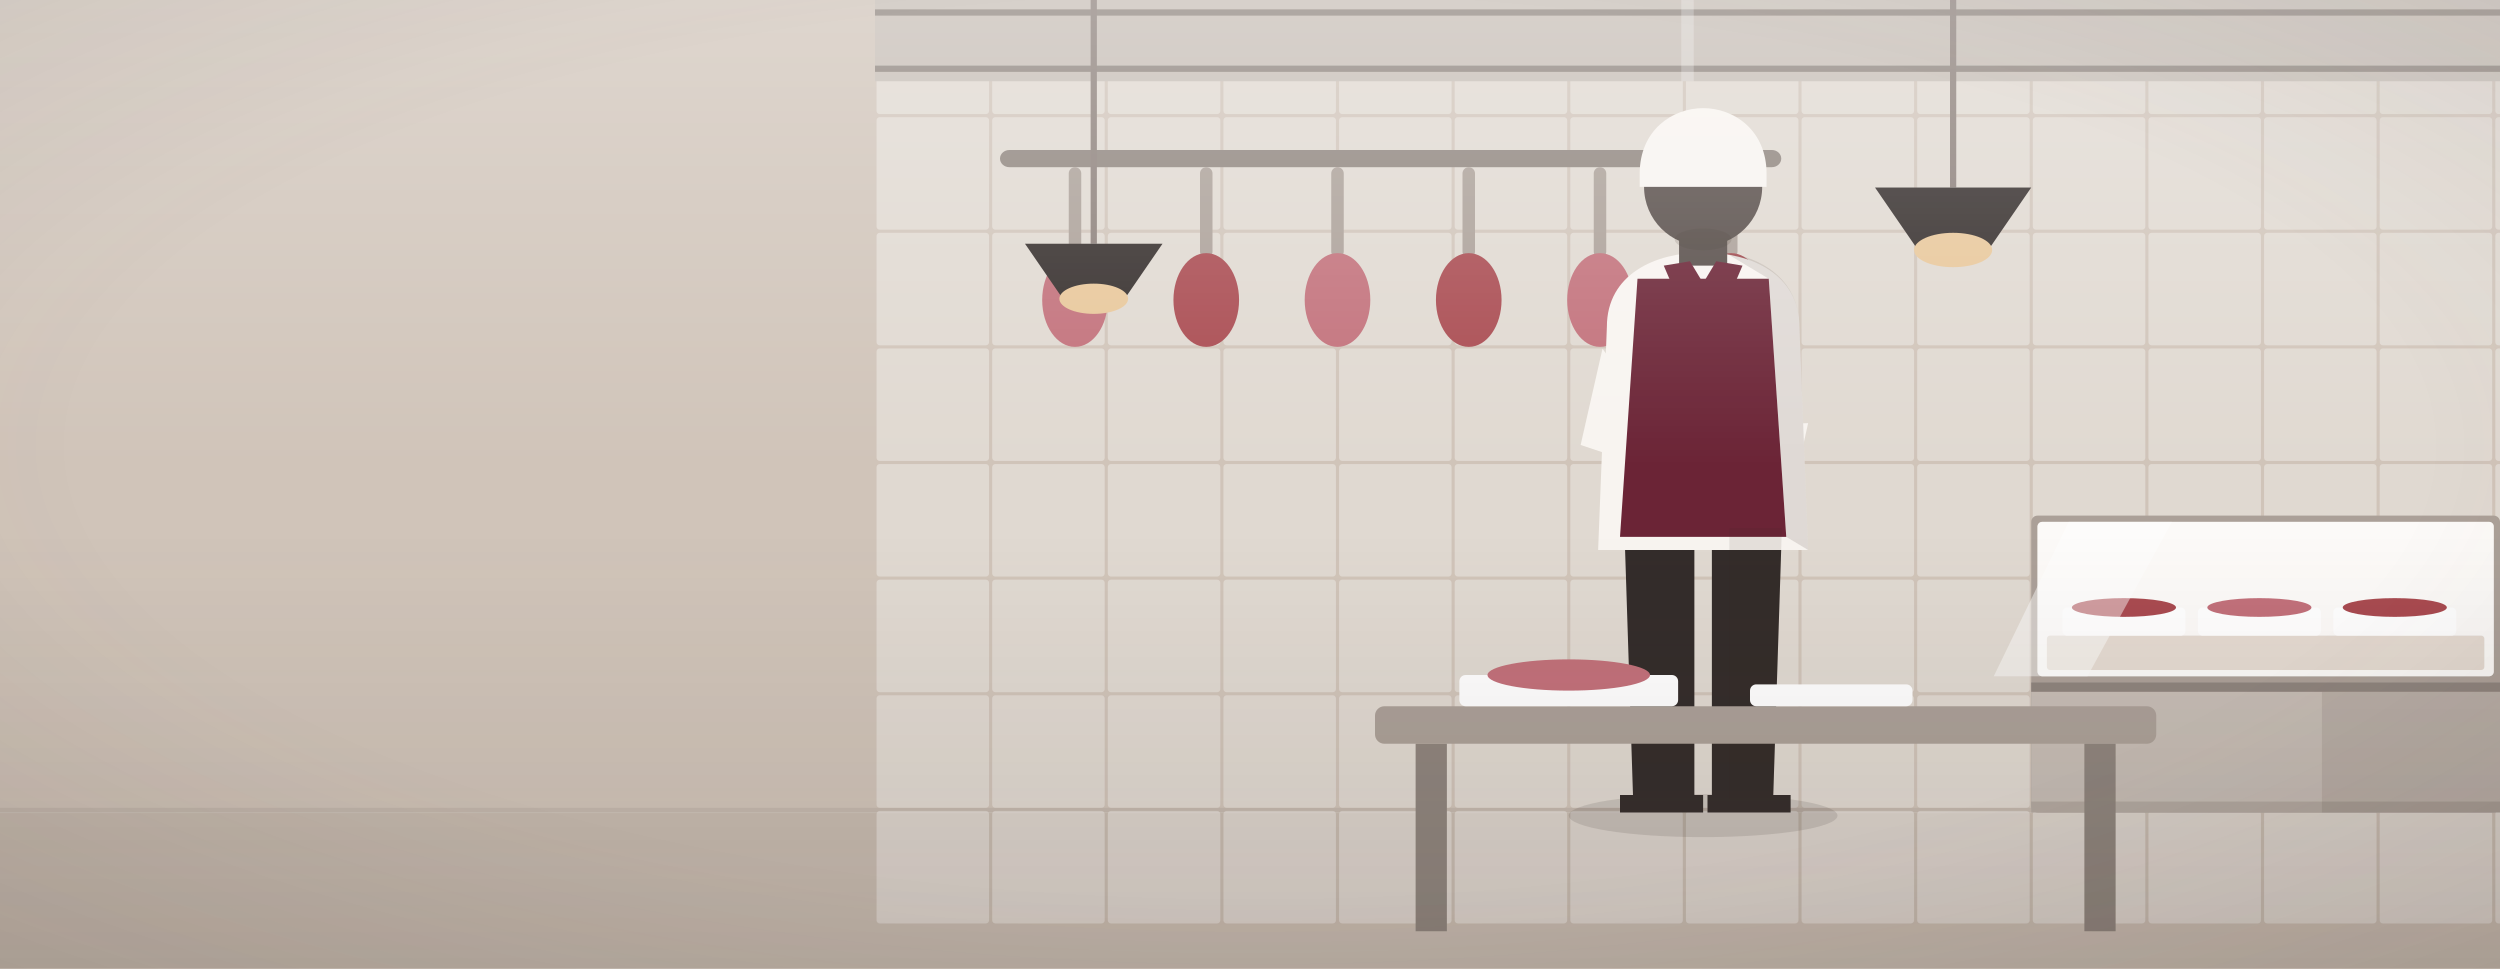
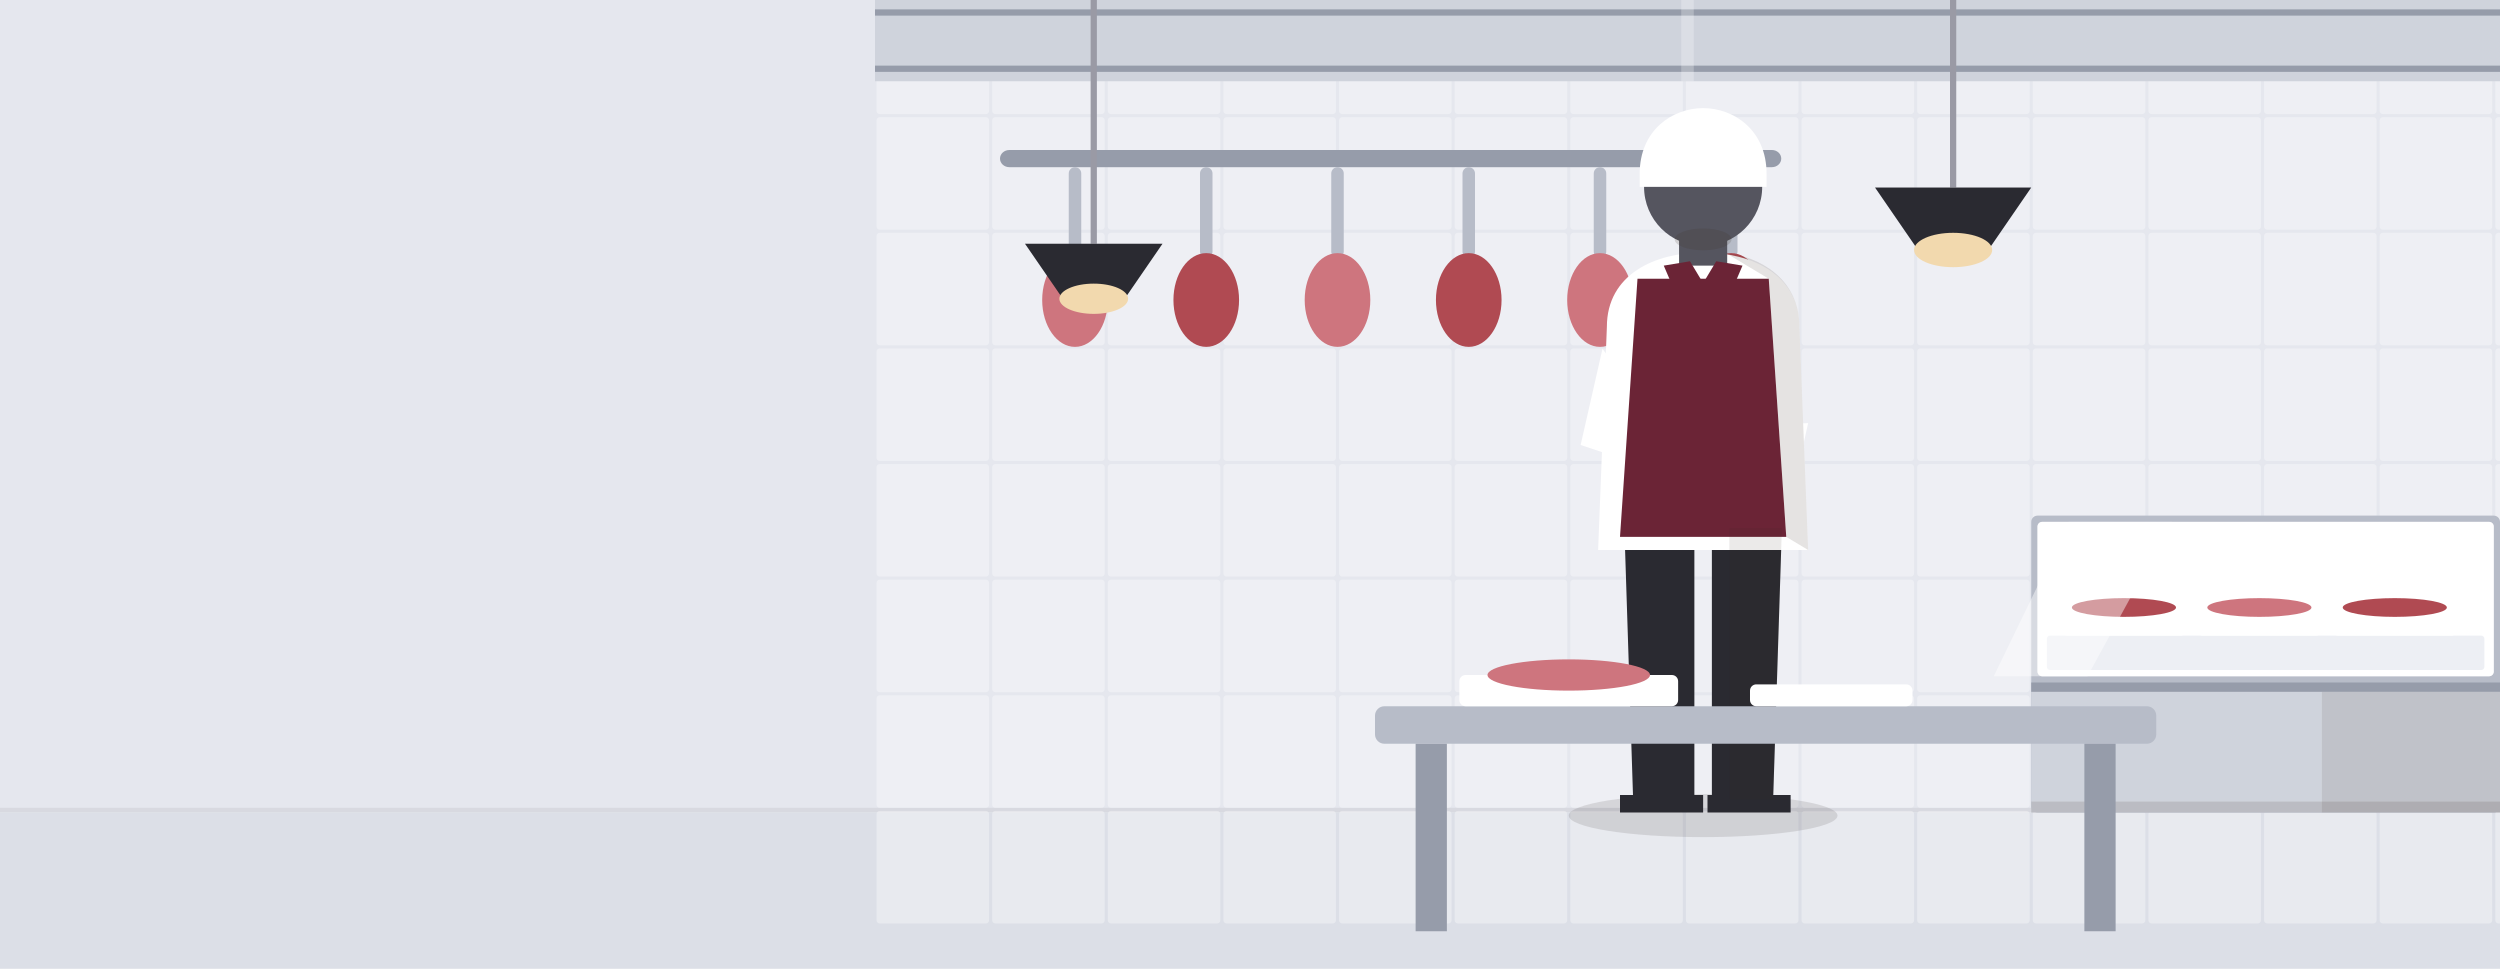
<svg xmlns="http://www.w3.org/2000/svg" viewBox="0 0 1600 620" width="1600" height="620" role="img">
-   <defs>
-     <linearGradient id="gTop" x1="0" y1="0" x2="0" y2="1">
-       <stop offset="0" stop-color="#FFFFFF" stop-opacity=".30" />
-       <stop offset=".48" stop-color="#FFFFFF" stop-opacity="0" />
-     </linearGradient>
-     <linearGradient id="gBot" x1="0" y1="0" x2="0" y2="1">
-       <stop offset=".55" stop-color="#3A2C24" stop-opacity="0" />
-       <stop offset="1" stop-color="#3A2C24" stop-opacity=".13" />
-     </linearGradient>
-     <radialGradient id="gVig" cx=".5" cy=".46" r=".75">
-       <stop offset=".62" stop-color="#3A2C24" stop-opacity="0" />
-       <stop offset="1" stop-color="#3A2C24" stop-opacity=".10" />
-     </radialGradient>
-   </defs>
-   <rect x="0" y="0" width="1600" height="620" fill="#EDE6DF" />
-   <rect x="0" y="0" width="1600" height="520" fill="#D0C4B9" />
-   <rect x="0" y="520" width="1600" height="100" fill="#C7BBB0" />
+   <rect x="0" y="0" width="1600" height="620" fill="#F7F8FA" />
+   <rect x="0" y="0" width="1600" height="520" fill="#E5E7EE" />
+   <rect x="0" y="520" width="1600" height="100" fill="#DCDFE7" />
  <rect x="0" y="517" width="1600" height="3" fill="rgba(0,0,0,.06)" />
  <rect x="561" y="1" width="72" height="72" fill="rgba(255,255,255,.35)" rx="2" />
  <rect x="635" y="1" width="72" height="72" fill="rgba(255,255,255,.35)" rx="2" />
  <rect x="709" y="1" width="72" height="72" fill="rgba(255,255,255,.35)" rx="2" />
  <rect x="783" y="1" width="72" height="72" fill="rgba(255,255,255,.35)" rx="2" />
  <rect x="857" y="1" width="72" height="72" fill="rgba(255,255,255,.35)" rx="2" />
  <rect x="931" y="1" width="72" height="72" fill="rgba(255,255,255,.35)" rx="2" />
  <rect x="1005" y="1" width="72" height="72" fill="rgba(255,255,255,.35)" rx="2" />
  <rect x="1079" y="1" width="72" height="72" fill="rgba(255,255,255,.35)" rx="2" />
  <rect x="1153" y="1" width="72" height="72" fill="rgba(255,255,255,.35)" rx="2" />
  <rect x="1227" y="1" width="72" height="72" fill="rgba(255,255,255,.35)" rx="2" />
  <rect x="1301" y="1" width="72" height="72" fill="rgba(255,255,255,.35)" rx="2" />
  <rect x="1375" y="1" width="72" height="72" fill="rgba(255,255,255,.35)" rx="2" />
  <rect x="1449" y="1" width="72" height="72" fill="rgba(255,255,255,.35)" rx="2" />
  <rect x="1523" y="1" width="72" height="72" fill="rgba(255,255,255,.35)" rx="2" />
  <rect x="1597" y="1" width="72" height="72" fill="rgba(255,255,255,.35)" rx="2" />
  <rect x="561" y="75" width="72" height="72" fill="rgba(255,255,255,.35)" rx="2" />
  <rect x="635" y="75" width="72" height="72" fill="rgba(255,255,255,.35)" rx="2" />
  <rect x="709" y="75" width="72" height="72" fill="rgba(255,255,255,.35)" rx="2" />
  <rect x="783" y="75" width="72" height="72" fill="rgba(255,255,255,.35)" rx="2" />
  <rect x="857" y="75" width="72" height="72" fill="rgba(255,255,255,.35)" rx="2" />
  <rect x="931" y="75" width="72" height="72" fill="rgba(255,255,255,.35)" rx="2" />
  <rect x="1005" y="75" width="72" height="72" fill="rgba(255,255,255,.35)" rx="2" />
  <rect x="1079" y="75" width="72" height="72" fill="rgba(255,255,255,.35)" rx="2" />
  <rect x="1153" y="75" width="72" height="72" fill="rgba(255,255,255,.35)" rx="2" />
  <rect x="1227" y="75" width="72" height="72" fill="rgba(255,255,255,.35)" rx="2" />
  <rect x="1301" y="75" width="72" height="72" fill="rgba(255,255,255,.35)" rx="2" />
  <rect x="1375" y="75" width="72" height="72" fill="rgba(255,255,255,.35)" rx="2" />
  <rect x="1449" y="75" width="72" height="72" fill="rgba(255,255,255,.35)" rx="2" />
  <rect x="1523" y="75" width="72" height="72" fill="rgba(255,255,255,.35)" rx="2" />
  <rect x="1597" y="75" width="72" height="72" fill="rgba(255,255,255,.35)" rx="2" />
  <rect x="561" y="149" width="72" height="72" fill="rgba(255,255,255,.35)" rx="2" />
  <rect x="635" y="149" width="72" height="72" fill="rgba(255,255,255,.35)" rx="2" />
  <rect x="709" y="149" width="72" height="72" fill="rgba(255,255,255,.35)" rx="2" />
  <rect x="783" y="149" width="72" height="72" fill="rgba(255,255,255,.35)" rx="2" />
  <rect x="857" y="149" width="72" height="72" fill="rgba(255,255,255,.35)" rx="2" />
  <rect x="931" y="149" width="72" height="72" fill="rgba(255,255,255,.35)" rx="2" />
  <rect x="1005" y="149" width="72" height="72" fill="rgba(255,255,255,.35)" rx="2" />
  <rect x="1079" y="149" width="72" height="72" fill="rgba(255,255,255,.35)" rx="2" />
  <rect x="1153" y="149" width="72" height="72" fill="rgba(255,255,255,.35)" rx="2" />
  <rect x="1227" y="149" width="72" height="72" fill="rgba(255,255,255,.35)" rx="2" />
  <rect x="1301" y="149" width="72" height="72" fill="rgba(255,255,255,.35)" rx="2" />
  <rect x="1375" y="149" width="72" height="72" fill="rgba(255,255,255,.35)" rx="2" />
  <rect x="1449" y="149" width="72" height="72" fill="rgba(255,255,255,.35)" rx="2" />
  <rect x="1523" y="149" width="72" height="72" fill="rgba(255,255,255,.35)" rx="2" />
  <rect x="1597" y="149" width="72" height="72" fill="rgba(255,255,255,.35)" rx="2" />
  <rect x="561" y="223" width="72" height="72" fill="rgba(255,255,255,.35)" rx="2" />
  <rect x="635" y="223" width="72" height="72" fill="rgba(255,255,255,.35)" rx="2" />
  <rect x="709" y="223" width="72" height="72" fill="rgba(255,255,255,.35)" rx="2" />
  <rect x="783" y="223" width="72" height="72" fill="rgba(255,255,255,.35)" rx="2" />
  <rect x="857" y="223" width="72" height="72" fill="rgba(255,255,255,.35)" rx="2" />
  <rect x="931" y="223" width="72" height="72" fill="rgba(255,255,255,.35)" rx="2" />
  <rect x="1005" y="223" width="72" height="72" fill="rgba(255,255,255,.35)" rx="2" />
  <rect x="1079" y="223" width="72" height="72" fill="rgba(255,255,255,.35)" rx="2" />
  <rect x="1153" y="223" width="72" height="72" fill="rgba(255,255,255,.35)" rx="2" />
  <rect x="1227" y="223" width="72" height="72" fill="rgba(255,255,255,.35)" rx="2" />
  <rect x="1301" y="223" width="72" height="72" fill="rgba(255,255,255,.35)" rx="2" />
  <rect x="1375" y="223" width="72" height="72" fill="rgba(255,255,255,.35)" rx="2" />
  <rect x="1449" y="223" width="72" height="72" fill="rgba(255,255,255,.35)" rx="2" />
  <rect x="1523" y="223" width="72" height="72" fill="rgba(255,255,255,.35)" rx="2" />
  <rect x="1597" y="223" width="72" height="72" fill="rgba(255,255,255,.35)" rx="2" />
  <rect x="561" y="297" width="72" height="72" fill="rgba(255,255,255,.35)" rx="2" />
  <rect x="635" y="297" width="72" height="72" fill="rgba(255,255,255,.35)" rx="2" />
  <rect x="709" y="297" width="72" height="72" fill="rgba(255,255,255,.35)" rx="2" />
  <rect x="783" y="297" width="72" height="72" fill="rgba(255,255,255,.35)" rx="2" />
  <rect x="857" y="297" width="72" height="72" fill="rgba(255,255,255,.35)" rx="2" />
  <rect x="931" y="297" width="72" height="72" fill="rgba(255,255,255,.35)" rx="2" />
  <rect x="1005" y="297" width="72" height="72" fill="rgba(255,255,255,.35)" rx="2" />
  <rect x="1079" y="297" width="72" height="72" fill="rgba(255,255,255,.35)" rx="2" />
  <rect x="1153" y="297" width="72" height="72" fill="rgba(255,255,255,.35)" rx="2" />
  <rect x="1227" y="297" width="72" height="72" fill="rgba(255,255,255,.35)" rx="2" />
  <rect x="1301" y="297" width="72" height="72" fill="rgba(255,255,255,.35)" rx="2" />
  <rect x="1375" y="297" width="72" height="72" fill="rgba(255,255,255,.35)" rx="2" />
  <rect x="1449" y="297" width="72" height="72" fill="rgba(255,255,255,.35)" rx="2" />
  <rect x="1523" y="297" width="72" height="72" fill="rgba(255,255,255,.35)" rx="2" />
  <rect x="1597" y="297" width="72" height="72" fill="rgba(255,255,255,.35)" rx="2" />
  <rect x="561" y="371" width="72" height="72" fill="rgba(255,255,255,.35)" rx="2" />
  <rect x="635" y="371" width="72" height="72" fill="rgba(255,255,255,.35)" rx="2" />
  <rect x="709" y="371" width="72" height="72" fill="rgba(255,255,255,.35)" rx="2" />
  <rect x="783" y="371" width="72" height="72" fill="rgba(255,255,255,.35)" rx="2" />
  <rect x="857" y="371" width="72" height="72" fill="rgba(255,255,255,.35)" rx="2" />
  <rect x="931" y="371" width="72" height="72" fill="rgba(255,255,255,.35)" rx="2" />
  <rect x="1005" y="371" width="72" height="72" fill="rgba(255,255,255,.35)" rx="2" />
  <rect x="1079" y="371" width="72" height="72" fill="rgba(255,255,255,.35)" rx="2" />
  <rect x="1153" y="371" width="72" height="72" fill="rgba(255,255,255,.35)" rx="2" />
  <rect x="1227" y="371" width="72" height="72" fill="rgba(255,255,255,.35)" rx="2" />
  <rect x="1301" y="371" width="72" height="72" fill="rgba(255,255,255,.35)" rx="2" />
  <rect x="1375" y="371" width="72" height="72" fill="rgba(255,255,255,.35)" rx="2" />
  <rect x="1449" y="371" width="72" height="72" fill="rgba(255,255,255,.35)" rx="2" />
  <rect x="1523" y="371" width="72" height="72" fill="rgba(255,255,255,.35)" rx="2" />
  <rect x="1597" y="371" width="72" height="72" fill="rgba(255,255,255,.35)" rx="2" />
  <rect x="561" y="445" width="72" height="72" fill="rgba(255,255,255,.35)" rx="2" />
  <rect x="635" y="445" width="72" height="72" fill="rgba(255,255,255,.35)" rx="2" />
  <rect x="709" y="445" width="72" height="72" fill="rgba(255,255,255,.35)" rx="2" />
  <rect x="783" y="445" width="72" height="72" fill="rgba(255,255,255,.35)" rx="2" />
  <rect x="857" y="445" width="72" height="72" fill="rgba(255,255,255,.35)" rx="2" />
  <rect x="931" y="445" width="72" height="72" fill="rgba(255,255,255,.35)" rx="2" />
  <rect x="1005" y="445" width="72" height="72" fill="rgba(255,255,255,.35)" rx="2" />
  <rect x="1079" y="445" width="72" height="72" fill="rgba(255,255,255,.35)" rx="2" />
  <rect x="1153" y="445" width="72" height="72" fill="rgba(255,255,255,.35)" rx="2" />
  <rect x="1227" y="445" width="72" height="72" fill="rgba(255,255,255,.35)" rx="2" />
  <rect x="1301" y="445" width="72" height="72" fill="rgba(255,255,255,.35)" rx="2" />
  <rect x="1375" y="445" width="72" height="72" fill="rgba(255,255,255,.35)" rx="2" />
  <rect x="1449" y="445" width="72" height="72" fill="rgba(255,255,255,.35)" rx="2" />
  <rect x="1523" y="445" width="72" height="72" fill="rgba(255,255,255,.35)" rx="2" />
  <rect x="1597" y="445" width="72" height="72" fill="rgba(255,255,255,.35)" rx="2" />
  <rect x="561" y="519" width="72" height="72" fill="rgba(255,255,255,.35)" rx="2" />
  <rect x="635" y="519" width="72" height="72" fill="rgba(255,255,255,.35)" rx="2" />
  <rect x="709" y="519" width="72" height="72" fill="rgba(255,255,255,.35)" rx="2" />
  <rect x="783" y="519" width="72" height="72" fill="rgba(255,255,255,.35)" rx="2" />
  <rect x="857" y="519" width="72" height="72" fill="rgba(255,255,255,.35)" rx="2" />
  <rect x="931" y="519" width="72" height="72" fill="rgba(255,255,255,.35)" rx="2" />
  <rect x="1005" y="519" width="72" height="72" fill="rgba(255,255,255,.35)" rx="2" />
  <rect x="1079" y="519" width="72" height="72" fill="rgba(255,255,255,.35)" rx="2" />
  <rect x="1153" y="519" width="72" height="72" fill="rgba(255,255,255,.35)" rx="2" />
  <rect x="1227" y="519" width="72" height="72" fill="rgba(255,255,255,.35)" rx="2" />
  <rect x="1301" y="519" width="72" height="72" fill="rgba(255,255,255,.35)" rx="2" />
  <rect x="1375" y="519" width="72" height="72" fill="rgba(255,255,255,.35)" rx="2" />
  <rect x="1449" y="519" width="72" height="72" fill="rgba(255,255,255,.35)" rx="2" />
  <rect x="1523" y="519" width="72" height="72" fill="rgba(255,255,255,.35)" rx="2" />
  <rect x="1597" y="519" width="72" height="72" fill="rgba(255,255,255,.35)" rx="2" />
  <g transform="translate(560,0)">
-     <rect x="0" y="0" width="1040" height="52" fill="#C6BDB5" />
-     <rect x="0" y="6" width="1040" height="4" fill="#8E847D" />
-     <rect x="0" y="42" width="1040" height="4" fill="#8E847D" />
+     <rect x="0" y="0" width="1040" height="52" fill="#CFD3DC" />
+     <rect x="0" y="6" width="1040" height="4" fill="#969CAA" />
+     <rect x="0" y="42" width="1040" height="4" fill="#969CAA" />
    <rect x="516" y="0" width="8" height="52" fill="rgba(255,255,255,.25)" />
  </g>
-   <rect x="640" y="96" width="500" height="11" fill="#8E847D" rx="6" />
-   <rect x="684" y="107" width="8" height="58" fill="#ABA098" rx="4" />
-   <rect x="768" y="107" width="8" height="58" fill="#ABA098" rx="4" />
-   <rect x="852" y="107" width="8" height="58" fill="#ABA098" rx="4" />
-   <rect x="936" y="107" width="8" height="58" fill="#ABA098" rx="4" />
-   <rect x="1020" y="107" width="8" height="58" fill="#ABA098" rx="4" />
-   <rect x="1104" y="107" width="8" height="58" fill="#ABA098" rx="4" />
-   <ellipse cx="688" cy="192" rx="21" ry="30" fill="#C2707A" />
-   <ellipse cx="772" cy="192" rx="21" ry="30" fill="#A94A50" />
-   <ellipse cx="856" cy="192" rx="21" ry="30" fill="#C2707A" />
-   <ellipse cx="940" cy="192" rx="21" ry="30" fill="#A94A50" />
-   <ellipse cx="1024" cy="192" rx="21" ry="30" fill="#C2707A" />
-   <ellipse cx="1108" cy="192" rx="21" ry="30" fill="#A94A50" />
+   <rect x="640" y="96" width="500" height="11" fill="#969CAA" rx="6" />
+   <rect x="684" y="107" width="8" height="58" fill="#B7BCC8" rx="4" />
+   <rect x="768" y="107" width="8" height="58" fill="#B7BCC8" rx="4" />
+   <rect x="852" y="107" width="8" height="58" fill="#B7BCC8" rx="4" />
+   <rect x="936" y="107" width="8" height="58" fill="#B7BCC8" rx="4" />
+   <rect x="1020" y="107" width="8" height="58" fill="#B7BCC8" rx="4" />
+   <rect x="1104" y="107" width="8" height="58" fill="#B7BCC8" rx="4" />
+   <ellipse cx="688" cy="192" rx="21" ry="30" fill="#CE757E" />
+   <ellipse cx="772" cy="192" rx="21" ry="30" fill="#B04A52" />
+   <ellipse cx="856" cy="192" rx="21" ry="30" fill="#CE757E" />
+   <ellipse cx="940" cy="192" rx="21" ry="30" fill="#B04A52" />
+   <ellipse cx="1024" cy="192" rx="21" ry="30" fill="#CE757E" />
+   <ellipse cx="1108" cy="192" rx="21" ry="30" fill="#B04A52" />
  <g transform="translate(1300,330)">
-     <rect x="0" y="0" width="300" height="190" fill="#ABA098" rx="4" />
-     <rect x="4" y="4" width="292" height="98.8" fill="#F8F4F0" rx="3" />
+     <rect x="0" y="0" width="300" height="190" fill="#B7BCC8" rx="4" />
+     <rect x="4" y="4" width="292" height="98.8" fill="#FFFFFF" rx="3" />
    <rect x="4" y="4" width="292" height="98.8" fill="rgba(255,255,255,.55)" rx="3" />
-     <rect x="10" y="76.8" width="280" height="22" fill="#E4DAD1" rx="2" />
+     <rect x="10" y="76.8" width="280" height="22" fill="#EDEFF4" rx="2" />
    <rect x="20" y="58.8" width="78.667" height="18" fill="#FFFFFF" rx="3" />
    <rect x="106.667" y="58.8" width="78.667" height="18" fill="#FFFFFF" rx="3" />
    <rect x="193.333" y="58.8" width="78.667" height="18" fill="#FFFFFF" rx="3" />
-     <ellipse cx="59.333" cy="58.8" rx="33.333" ry="6" fill="#A94A50" />
-     <ellipse cx="146" cy="58.8" rx="33.333" ry="6" fill="#C2707A" />
-     <ellipse cx="232.667" cy="58.8" rx="33.333" ry="6" fill="#A94A50" />
-     <rect x="0" y="106.8" width="300" height="6" fill="#8E847D" />
-     <rect x="0" y="112.8" width="300" height="77.2" fill="#C6BDB5" />
+     <ellipse cx="59.333" cy="58.8" rx="33.333" ry="6" fill="#B04A52" />
+     <ellipse cx="146" cy="58.8" rx="33.333" ry="6" fill="#CE757E" />
+     <ellipse cx="232.667" cy="58.8" rx="33.333" ry="6" fill="#B04A52" />
+     <rect x="0" y="106.8" width="300" height="6" fill="#969CAA" />
+     <rect x="0" y="112.8" width="300" height="77.2" fill="#CFD3DC" />
    <path d="M24,4 L90,4 L36,102.8 L-24,102.8 Z" fill="rgba(255,255,255,.45)" />
    <rect x="186" y="112.8" width="114" height="77.2" fill="rgba(58,44,36,.10)" />
    <rect x="0" y="183" width="300" height="7" fill="rgba(58,44,36,.14)" />
  </g>
  <ellipse cx="1090" cy="522" rx="86" ry="13.76" fill="rgba(51,44,42,.13)" />
  <g transform="translate(1090,520) scale(1.4)">
-     <path d="M-36,-130 L-32,-6 L-4,-6 L-4,-130 Z" fill="#332C2A" />
-     <path d="M4,-130 L4,-6 L32,-6 L36,-130 Z" fill="#332C2A" />
-     <rect x="-38" y="-8" width="38" height="8" fill="#332C2A" />
-     <rect x="2" y="-8" width="38" height="8" fill="#332C2A" />
-     <path d="M-44,-222 C-44,-246 -22,-256 0,-256 C22,-256 44,-246 44,-222 L48,-120 L-48,-120 Z" fill="#F8F4F0" />
-     <path d="M-46,-212 L-56,-168 L-8,-152 L44,-160 L48,-178 L0,-176 L-30,-190 Z" fill="#F8F4F0" />
-     <rect x="-11" y="-272" width="22" height="22" fill="#574D49" />
-     <circle cx="0" cy="-286" r="27" fill="#574D49" />
-     <path d="M-29,-292 C-29,-312 -14,-322 0,-322 C14,-322 29,-312 29,-292 L29,-286 L-29,-286 Z" fill="#F8F4F0" />
+     <path d="M-36,-130 L-32,-6 L-4,-6 L-4,-130 Z" fill="#2A2A31" />
+     <path d="M4,-130 L4,-6 L32,-6 L36,-130 Z" fill="#2A2A31" />
+     <rect x="-38" y="-8" width="38" height="8" fill="#2A2A31" />
+     <rect x="2" y="-8" width="38" height="8" fill="#2A2A31" />
+     <path d="M-44,-222 C-44,-246 -22,-256 0,-256 C22,-256 44,-246 44,-222 L48,-120 L-48,-120 Z" fill="#FFFFFF" />
+     <path d="M-46,-212 L-56,-168 L-8,-152 L44,-160 L48,-178 L0,-176 L-30,-190 Z" fill="#FFFFFF" />
+     <rect x="-11" y="-272" width="22" height="22" fill="#55555F" />
+     <circle cx="0" cy="-286" r="27" fill="#55555F" />
+     <path d="M-29,-292 C-29,-312 -14,-322 0,-322 C14,-322 29,-312 29,-292 L29,-286 L-29,-286 Z" fill="#FFFFFF" />
    <path d="M-30,-244 L30,-244 L38,-126 L-38,-126 Z" fill="#6B2436" />
    <path d="M-18,-250 L-12,-236 L12,-236 L18,-250 L6,-252 L0,-242 L-6,-252 Z" fill="#6B2436" />
    <path d="M10,-256 C26,-254 44,-244 44,-222 L48,-120 L38,-126 L30,-244 Z" fill="rgba(58,44,36,.13)" />
    <path d="M12,-130 L12,-6 L32,-6 L36,-130 Z" fill="rgba(58,44,36,.10)" />
    <ellipse cx="0" cy="-262" rx="13" ry="5" fill="rgba(58,44,36,.16)" />
  </g>
  <g transform="translate(880,452)">
-     <rect x="0" y="0" width="500" height="24" fill="#ABA098" rx="6" />
-     <rect x="26" y="24" width="20" height="120" fill="#8E847D" />
-     <rect x="454" y="24" width="20" height="120" fill="#8E847D" />
+     <rect x="0" y="0" width="500" height="24" fill="#B7BCC8" rx="6" />
+     <rect x="26" y="24" width="20" height="120" fill="#969CAA" />
+     <rect x="454" y="24" width="20" height="120" fill="#969CAA" />
    <rect x="54" y="-20" width="140" height="20" fill="#FFFFFF" rx="4" />
-     <ellipse cx="124" cy="-20" rx="52" ry="10" fill="#C2707A" />
+     <ellipse cx="124" cy="-20" rx="52" ry="10" fill="#CE757E" />
    <rect x="240" y="-14" width="104" height="14" fill="#FFFFFF" rx="4" />
  </g>
  <g transform="translate(1250,0)">
-     <rect x="-2" y="0" width="4" height="120" fill="#8C807A" />
-     <path d="M-50,120 L50,120 L22.5,160 L-22.5,160 Z" fill="#332C2A" />
-     <ellipse cx="0" cy="160" rx="25" ry="11" fill="#E8C79A" />
+     <rect x="-2" y="0" width="4" height="120" fill="#9A9AA5" />
+     <path d="M-50,120 L50,120 L22.5,160 L-22.5,160 Z" fill="#2A2A31" />
+     <ellipse cx="0" cy="160" rx="25" ry="11" fill="#F2D9AE" />
  </g>
  <g transform="translate(700,0)">
-     <rect x="-2" y="0" width="4" height="156" fill="#8C807A" />
-     <path d="M-44,156 L44,156 L19.8,191.2 L-19.8,191.2 Z" fill="#332C2A" />
-     <ellipse cx="0" cy="191.2" rx="22" ry="9.68" fill="#E8C79A" />
+     <rect x="-2" y="0" width="4" height="156" fill="#9A9AA5" />
+     <path d="M-44,156 L44,156 L19.8,191.2 L-19.8,191.2 Z" fill="#2A2A31" />
+     <ellipse cx="0" cy="191.2" rx="22" ry="9.68" fill="#F2D9AE" />
  </g>
-   <rect x="0" y="0" width="1600" height="620" fill="url(#gTop)" />
-   <rect x="0" y="0" width="1600" height="620" fill="url(#gBot)" />
-   <rect x="0" y="0" width="1600" height="620" fill="url(#gVig)" />
</svg>
